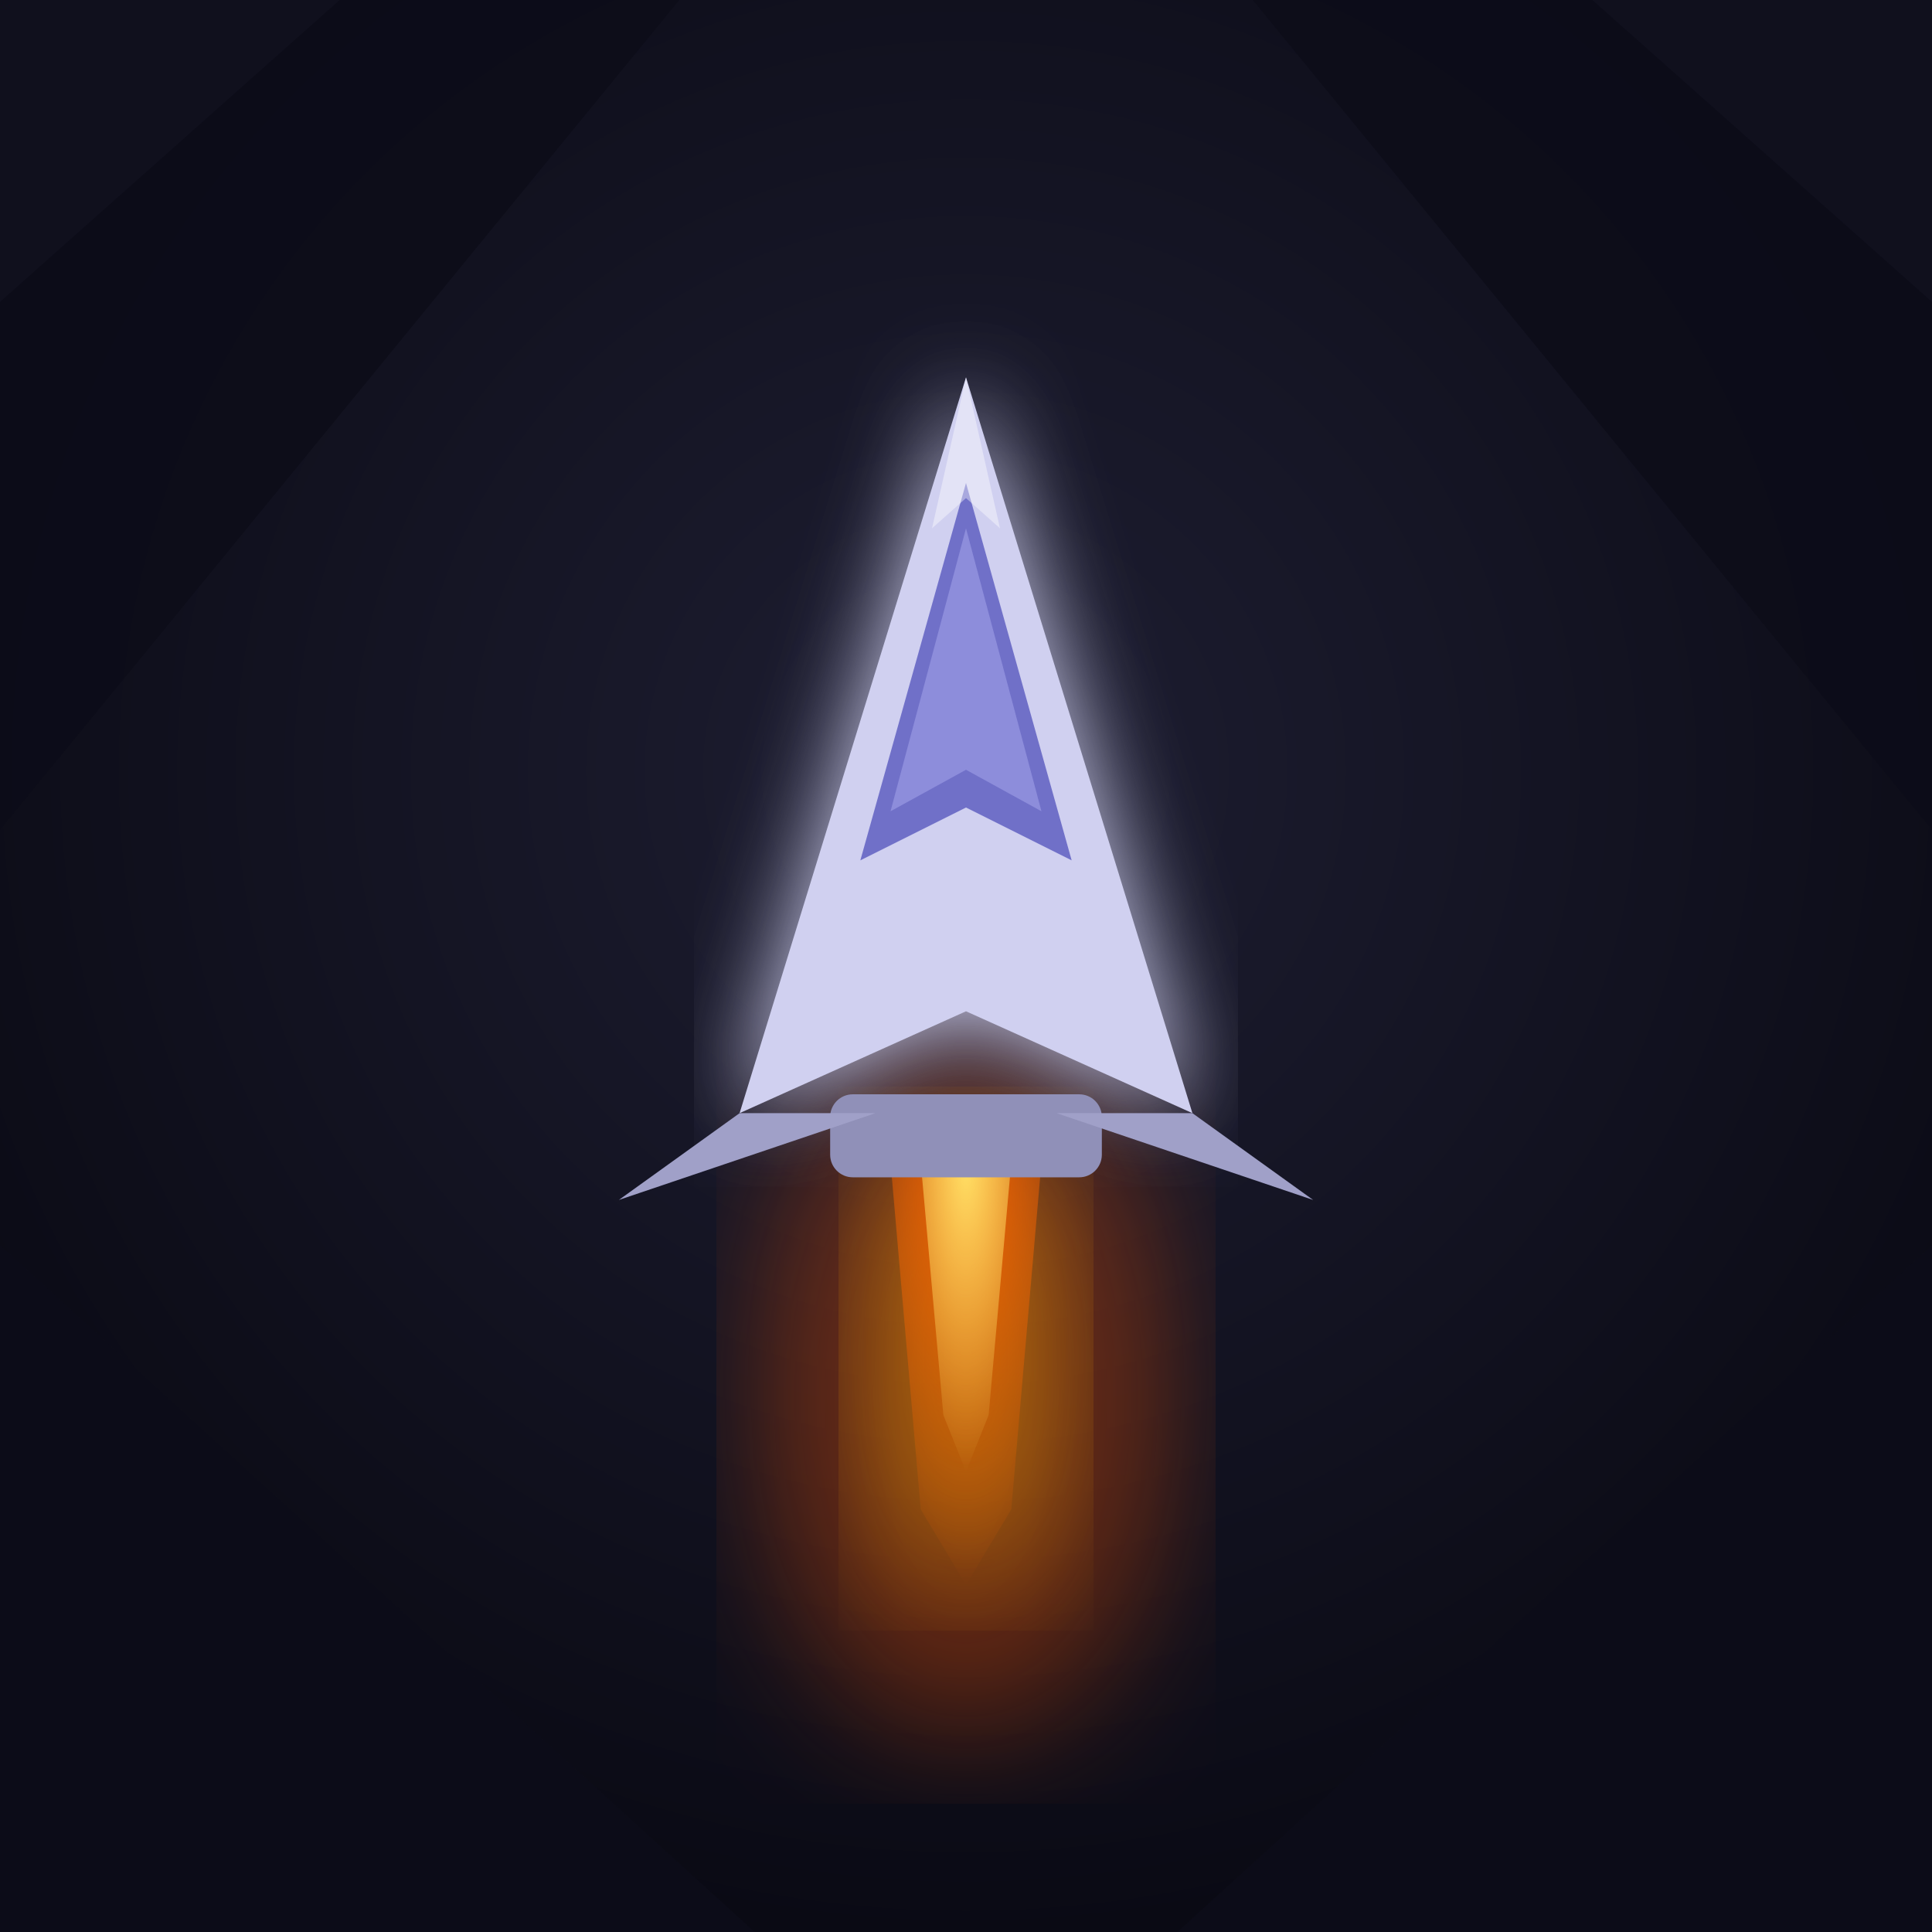
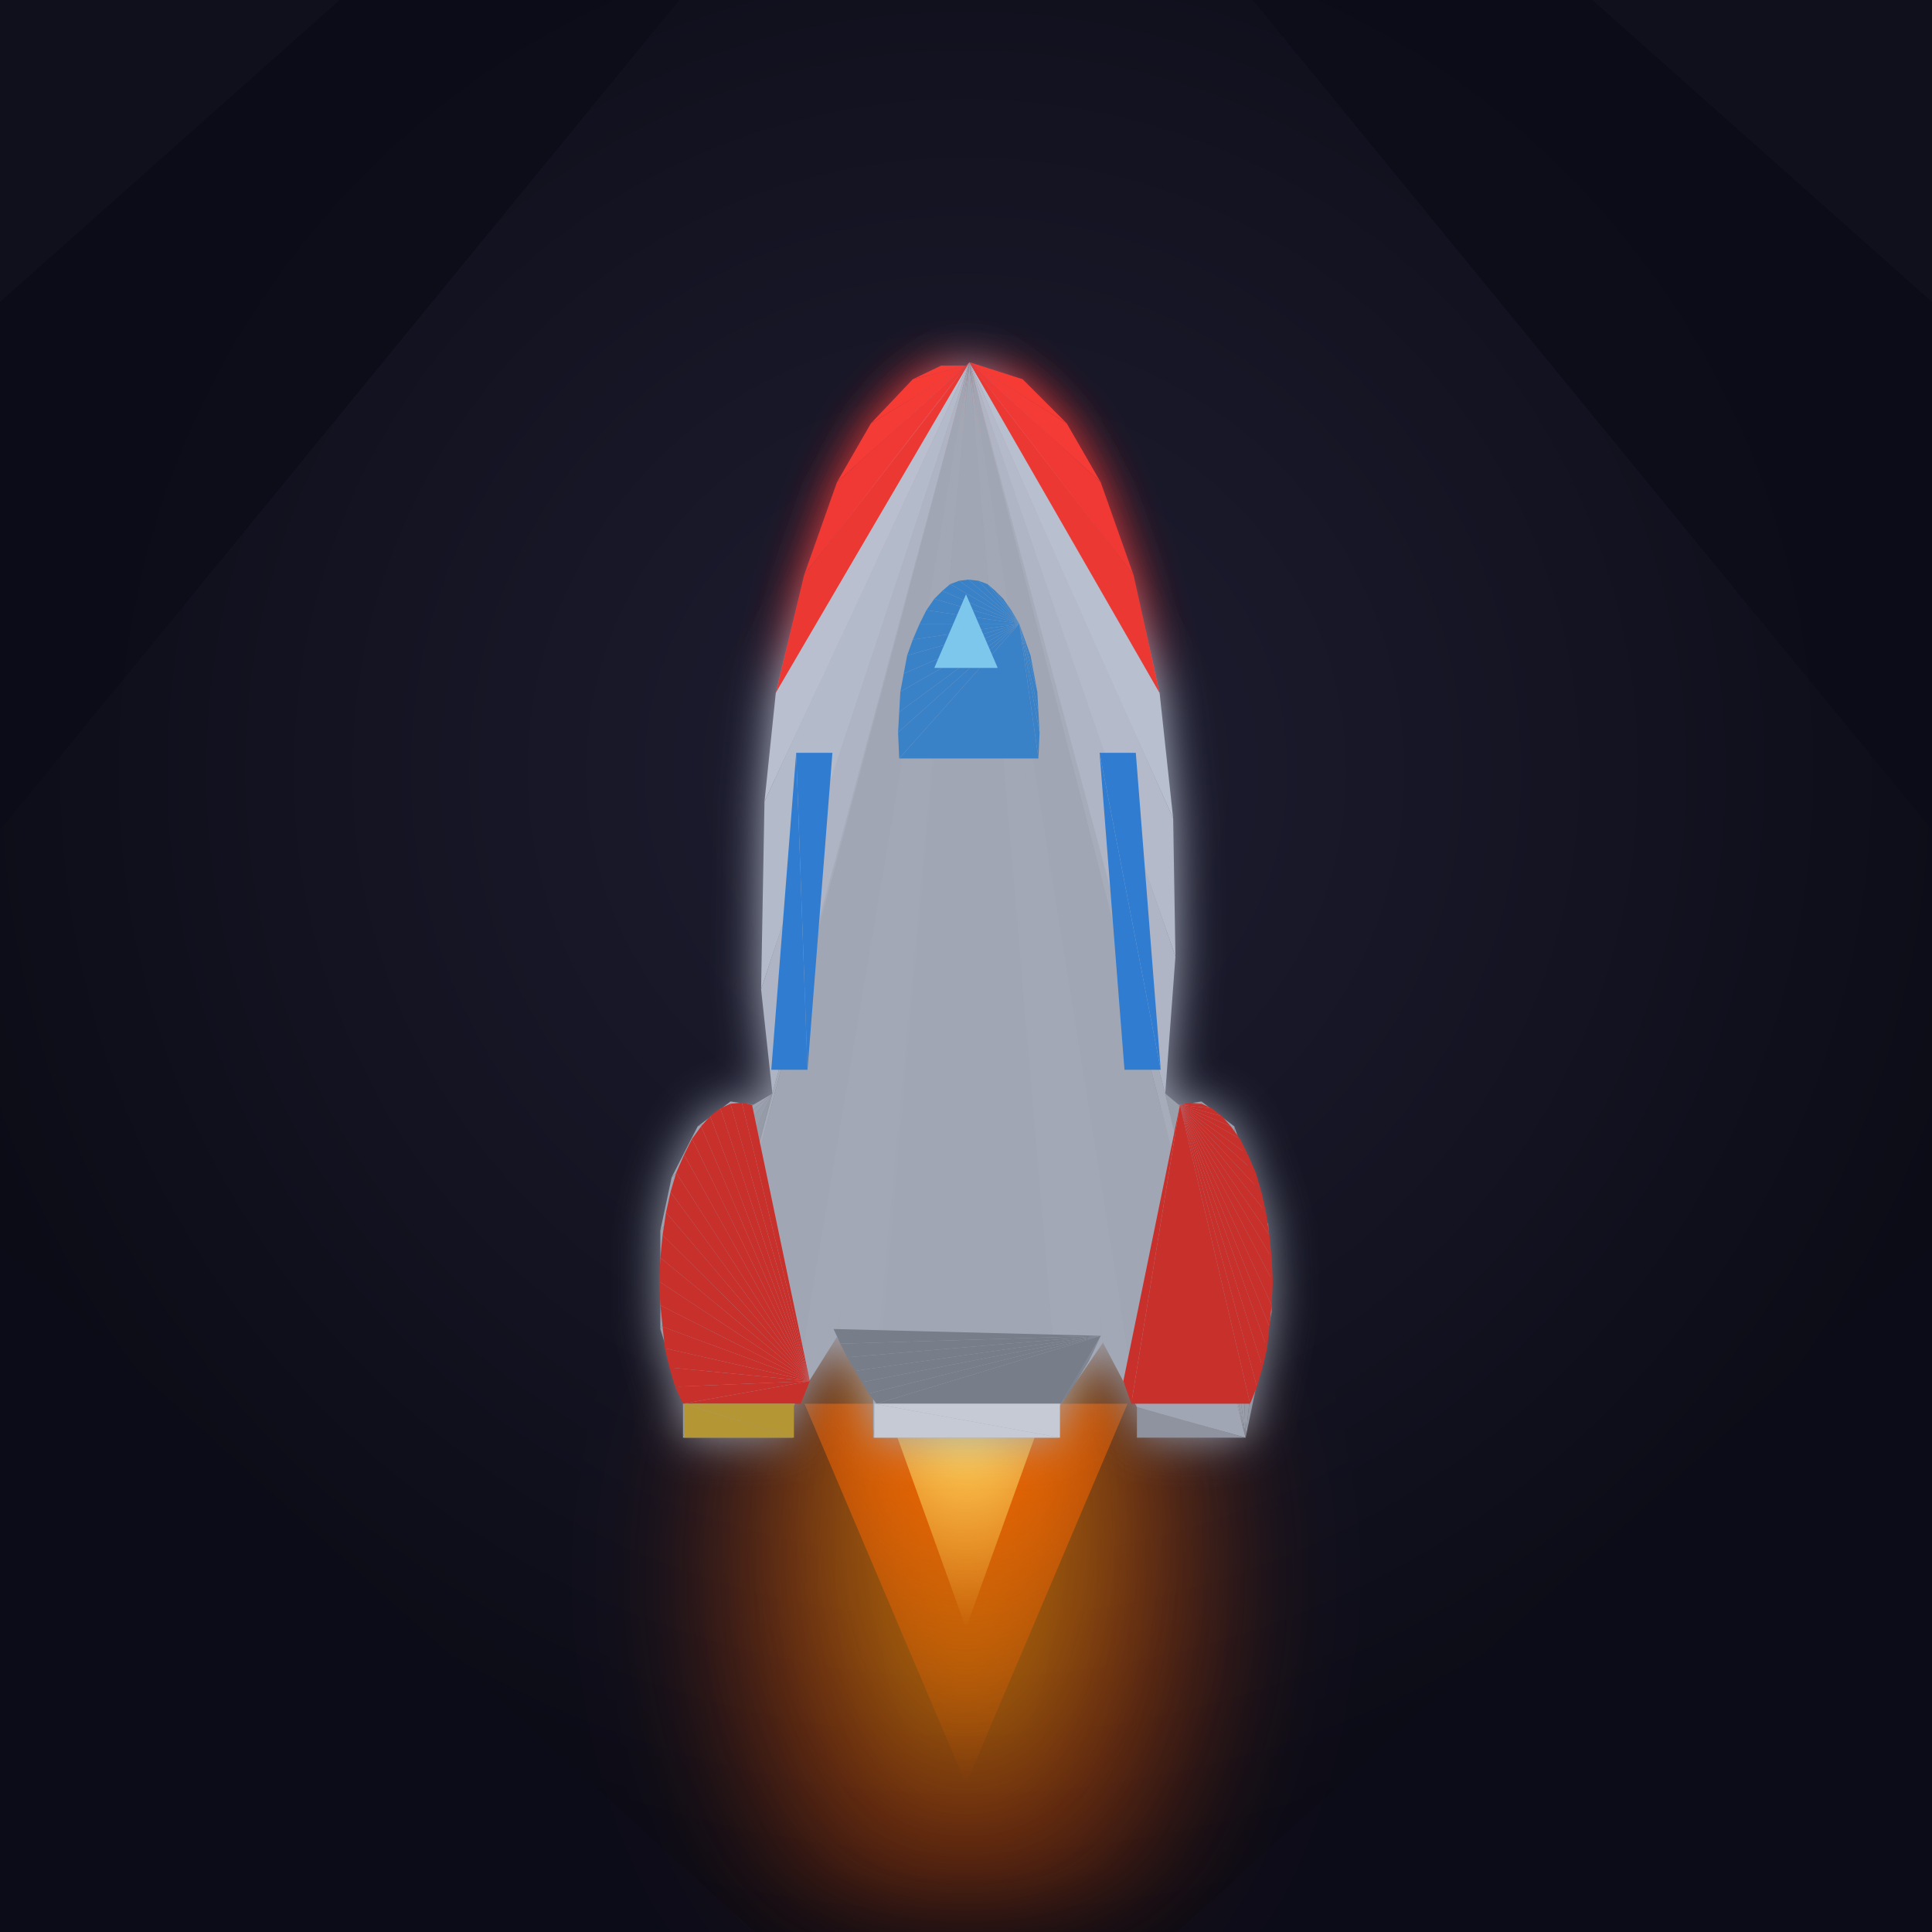
<svg xmlns="http://www.w3.org/2000/svg" viewBox="0 0 512 512">
  <defs>
    <radialGradient id="bg" cx="50%" cy="40%" r="60%">
      <stop offset="0%" stop-color="#1e1e32" />
      <stop offset="100%" stop-color="#0a0a14" />
    </radialGradient>
    <radialGradient id="thrustOuter" cx="50%" cy="0%" r="100%">
      <stop offset="0%" stop-color="#ff6600" stop-opacity="0.9" />
      <stop offset="100%" stop-color="#ff6600" stop-opacity="0" />
    </radialGradient>
    <radialGradient id="thrustInner" cx="50%" cy="0%" r="100%">
      <stop offset="0%" stop-color="#ffe066" stop-opacity="1" />
      <stop offset="100%" stop-color="#ffe066" stop-opacity="0" />
    </radialGradient>
-     <filter id="glow">
-       <feGaussianBlur stdDeviation="12" result="blur" />
+     <filter id="glow" x="-50%" y="-50%" width="200%" height="200%">
+       <feGaussianBlur stdDeviation="6" result="blur" />
      <feMerge>
        <feMergeNode in="blur" />
        <feMergeNode in="SourceGraphic" />
      </feMerge>
    </filter>
-     <filter id="softglow">
+     <filter id="softglow" x="-100%" y="-100%" width="300%" height="300%">
      <feGaussianBlur stdDeviation="18" />
    </filter>
  </defs>
  <rect width="512" height="512" fill="url(#bg)" />
  <polygon points="0,0 180,0 0,220" fill="#0c0c18" opacity="0.9" />
  <polygon points="512,0 332,0 512,220" fill="#0c0c18" opacity="0.9" />
  <polygon points="0,512 200,512 0,330" fill="#0c0c18" opacity="0.9" />
  <polygon points="512,512 312,512 512,330" fill="#0c0c18" opacity="0.9" />
  <polygon points="0,0 90,0 0,80" fill="#111120" opacity="0.7" />
  <polygon points="512,0 422,0 512,80" fill="#111120" opacity="0.7" />
-   <ellipse cx="256" cy="370" rx="55" ry="90" fill="#ff5500" opacity="0.35" filter="url(#softglow)" />
-   <ellipse cx="256" cy="360" rx="28" ry="60" fill="#ffaa00" opacity="0.45" filter="url(#softglow)" />
-   <polygon points="236,308 276,308 268,400 256,420 244,400" fill="url(#thrustOuter)" />
-   <polygon points="244,308 268,308 262,375 256,390 250,375" fill="url(#thrustInner)" />
-   <polygon points="256,100 316,295 256,268 196,295" fill="#d0d0f0" filter="url(#glow)" />
-   <rect x="220" y="290" width="72" height="22" rx="6" fill="#9090b8" />
-   <polygon points="256,128 284,228 256,214 228,228" fill="#7070c8" />
-   <polygon points="256,140 276,215 256,204 236,215" fill="#a0a0e8" opacity="0.6" />
-   <polygon points="316,295 348,318 280,295" fill="#a0a0c8" />
-   <polygon points="196,295 164,318 232,295" fill="#a0a0c8" />
-   <polygon points="256,100 265,140 256,132 247,140" fill="#ffffff" opacity="0.4" />
+   <ellipse cx="256.0" cy="417.7" rx="65" ry="100" fill="#ff5500" opacity="0.35" filter="url(#softglow)" />
+   <ellipse cx="256.0" cy="402.7" rx="34" ry="70" fill="#ffaa00" opacity="0.45" filter="url(#softglow)" />
+   <polygon points="256.0,472.8 213.2,372.0 298.8,372.0" fill="url(#thrustOuter)" />
+   <polygon points="256.0,431.5 234.6,372.0 277.4,372.0" fill="url(#thrustInner)" />
+   <g filter="url(#glow)">
+     <polygon points="256.0,96.9 249.4,96.9 241.9,100.5" fill="rgb(247,59,53)" />
+     <polygon points="256.0,96.9 241.9,100.5 230.8,112.2" fill="rgb(246,59,53)" />
+     <polygon points="256.0,96.9 230.8,112.2 221.8,127.8" fill="rgb(244,58,52)" />
+     <polygon points="256.0,96.9 221.8,127.8 213.1,152.4" fill="rgb(240,57,52)" />
+     <polygon points="256.9,96.0 256.0,96.9 213.1,152.4" fill="rgb(243,58,52)" />
+     <polygon points="256.9,96.0 213.1,152.4 205.6,183.6" fill="rgb(236,56,51)" />
+     <polygon points="256.9,96.0 205.6,183.6 202.6,212.4" fill="rgb(185,191,207)" />
+     <polygon points="256.9,96.0 202.6,212.4 201.7,262.2" fill="rgb(179,186,201)" />
+     <polygon points="256.9,96.0 201.7,262.2 204.7,289.8" fill="rgb(174,180,195)" />
+     <polygon points="199.6,292.8 193.6,291.9 184.9,298.5" fill="rgb(158,164,177)" />
+     <polygon points="199.6,292.8 184.9,298.5 178.0,312.0" fill="rgb(157,163,176)" />
+     <polygon points="204.7,289.8 199.6,292.8 178.0,312.0" fill="rgb(158,163,176)" />
+     <polygon points="204.7,289.8 178.0,312.0 175.0,326.1" fill="rgb(155,161,174)" />
+     <polygon points="204.7,289.8 175.0,326.1 175.0,352.2" fill="rgb(153,158,171)" />
+     <polygon points="204.7,289.8 175.0,352.2 181.0,371.4" fill="rgb(150,155,168)" />
+     <polygon points="204.7,289.8 181.0,371.4 181.0,381.0" fill="rgb(148,153,165)" />
+     <polygon points="256.9,96.0 204.7,289.8 181.0,381.0" fill="rgb(166,172,186)" />
+     <polygon points="181.0,381.0 210.1,381.0 210.1,372.9" fill="rgb(142,147,159)" />
+     <polygon points="256.9,96.0 181.0,381.0 210.1,372.9" fill="rgb(161,166,180)" />
+     <polygon points="256.9,96.0 210.1,372.9 221.8,354.3" fill="rgb(162,168,182)" />
+     <polygon points="256.9,96.0 221.8,354.3 231.4,370.5" fill="rgb(163,168,182)" />
+     <polygon points="256.9,96.0 231.4,370.5 231.4,381.0" fill="rgb(161,167,180)" />
+     <polygon points="256.9,96.0 231.4,381.0 280.6,381.0" fill="rgb(160,166,179)" />
+     <polygon points="256.9,96.0 280.6,381.0 280.6,372.9" fill="rgb(161,166,180)" />
+     <polygon points="256.9,96.0 280.6,372.9 292.3,355.8" fill="rgb(162,168,182)" />
+     <polygon points="256.9,96.0 292.3,355.8 301.3,372.9" fill="rgb(162,168,182)" />
+     <polygon points="301.3,372.9 301.3,381.0 330.1,381.0" fill="rgb(142,147,159)" />
+     <polygon points="256.9,96.0 301.3,372.9 330.1,381.0" fill="rgb(161,166,180)" />
+     <polygon points="330.1,381.0 337.0,347.7 336.1,324.6" fill="rgb(147,152,165)" />
+     <polygon points="330.1,381.0 336.1,324.6 327.1,298.5" fill="rgb(150,156,168)" />
+     <polygon points="330.1,381.0 327.1,298.5 318.4,291.9" fill="rgb(153,158,171)" />
+     <polygon points="330.1,381.0 318.4,291.9 312.4,292.8" fill="rgb(153,158,171)" />
+     <polygon points="330.1,381.0 312.4,292.8 308.8,289.8" fill="rgb(153,159,171)" />
+     <polygon points="256.9,96.0 330.1,381.0 308.8,289.8" fill="rgb(166,172,186)" />
+     <polygon points="256.9,96.0 308.8,289.8 311.5,253.5" fill="rgb(175,181,196)" />
+     <polygon points="256.9,96.0 311.5,253.5 310.9,216.9" fill="rgb(180,186,201)" />
+     <polygon points="256.9,96.0 310.9,216.9 307.3,183.6" fill="rgb(184,191,206)" />
+     <polygon points="256.9,96.0 307.3,183.6 300.4,152.4" fill="rgb(236,56,51)" />
+     <polygon points="256.9,96.0 300.4,152.4 291.7,127.8" fill="rgb(240,57,52)" />
+     <polygon points="256.9,96.0 291.7,127.8 282.7,112.2" fill="rgb(244,58,52)" />
+     <polygon points="282.7,112.2 271.0,100.5 256.9,96.0" fill="rgb(246,59,53)" />
+   </g>
+   <polygon points="312.7,292.8 297.7,366.0 299.8,372.0" fill="rgb(200,48,43)" />
+   <polygon points="312.7,292.8 299.8,372.0 331.3,372.0" fill="rgb(200,48,43)" />
+   <polygon points="312.7,292.8 331.3,372.0 333.1,367.5" fill="rgb(200,48,43)" />
+   <polygon points="312.7,292.8 333.1,367.5 334.6,362.4" fill="rgb(200,48,43)" />
+   <polygon points="312.7,292.8 334.6,362.4 335.8,357.3" fill="rgb(200,48,43)" />
+   <polygon points="312.7,292.8 335.8,357.3 336.4,351.6" fill="rgb(200,48,43)" />
+   <polygon points="312.7,292.8 336.4,351.6 337.0,345.9" fill="rgb(200,48,43)" />
+   <polygon points="312.7,292.8 337.0,345.9 337.3,339.6" fill="rgb(200,48,43)" />
+   <polygon points="312.7,292.8 337.3,339.6 337.0,333.3" fill="rgb(200,48,43)" />
+   <polygon points="312.7,292.8 337.0,333.3 336.4,327.3" fill="rgb(200,48,43)" />
+   <polygon points="312.7,292.8 336.4,327.3 335.5,321.3" fill="rgb(200,48,43)" />
+   <polygon points="312.7,292.8 335.5,321.3 334.3,315.9" fill="rgb(200,48,43)" />
+   <polygon points="312.7,292.8 334.3,315.9 332.8,310.8" fill="rgb(200,48,43)" />
+   <polygon points="312.7,292.8 332.8,310.8 330.7,306.0" fill="rgb(200,48,43)" />
+   <polygon points="312.7,292.8 330.7,306.0 328.6,301.8" fill="rgb(200,48,43)" />
+   <polygon points="312.7,292.8 328.6,301.8 326.2,298.5" fill="rgb(200,48,43)" />
+   <polygon points="312.7,292.8 326.2,298.5 323.8,295.8" fill="rgb(200,48,43)" />
+   <polygon points="312.7,292.8 323.8,295.8 321.1,293.7" fill="rgb(200,48,43)" />
+   <polygon points="312.7,292.8 321.1,293.7 318.4,292.5" fill="rgb(200,48,43)" />
+   <polygon points="318.4,292.5 315.4,292.2 312.7,292.8" fill="rgb(200,48,43)" />
+   <polygon points="214.6,366.0 199.3,292.8 196.6,292.2" fill="rgb(200,48,43)" />
+   <polygon points="214.6,366.0 196.6,292.2 193.6,292.5" fill="rgb(200,48,43)" />
+   <polygon points="214.6,366.0 193.6,292.5 190.9,293.7" fill="rgb(200,48,43)" />
+   <polygon points="214.6,366.0 190.9,293.7 188.2,295.8" fill="rgb(200,48,43)" />
+   <polygon points="214.6,366.0 188.2,295.8 185.8,298.5" fill="rgb(200,48,43)" />
+   <polygon points="214.6,366.0 185.8,298.5 183.4,301.8" fill="rgb(200,48,43)" />
+   <polygon points="214.6,366.0 183.4,301.8 181.3,306.0" fill="rgb(200,48,43)" />
+   <polygon points="214.6,366.0 181.3,306.0 179.2,310.8" fill="rgb(200,48,43)" />
+   <polygon points="214.6,366.0 179.2,310.8 177.7,315.9" fill="rgb(200,48,43)" />
+   <polygon points="214.6,366.0 177.7,315.9 176.5,321.3" fill="rgb(200,48,43)" />
+   <polygon points="214.6,366.0 176.5,321.3 175.6,327.3" fill="rgb(200,48,43)" />
+   <polygon points="214.6,366.0 175.6,327.3 175.0,333.3" fill="rgb(200,48,43)" />
+   <polygon points="214.6,366.0 175.0,333.3 174.7,339.6" fill="rgb(200,48,43)" />
+   <polygon points="214.6,366.0 174.7,339.6 175.0,345.9" fill="rgb(200,48,43)" />
+   <polygon points="214.6,366.0 175.0,345.9 175.6,351.6" fill="rgb(200,48,43)" />
+   <polygon points="214.6,366.0 175.6,351.6 176.2,357.3" fill="rgb(200,48,43)" />
+   <polygon points="214.6,366.0 176.2,357.3 177.4,362.4" fill="rgb(200,48,43)" />
+   <polygon points="214.6,366.0 177.4,362.4 178.9,367.5" fill="rgb(200,48,43)" />
+   <polygon points="214.6,366.0 178.9,367.5 181.0,372.0" fill="rgb(200,48,43)" />
+   <polygon points="181.0,372.0 212.2,372.0 214.6,366.0" fill="rgb(200,48,43)" />
+   <polygon points="291.7,354.0 220.9,352.2 222.7,356.1" fill="rgb(120,125,138)" />
+   <polygon points="291.7,354.0 222.7,356.1 224.5,359.7" fill="rgb(120,125,138)" />
+   <polygon points="291.7,354.0 224.5,359.7 226.6,363.3" fill="rgb(120,125,138)" />
+   <polygon points="291.7,354.0 226.6,363.3 228.4,366.3" fill="rgb(120,125,138)" />
+   <polygon points="291.7,354.0 228.4,366.3 230.2,369.3" fill="rgb(120,125,138)" />
+   <polygon points="291.7,354.0 230.2,369.3 232.3,372.0" fill="rgb(120,125,138)" />
+   <polygon points="291.7,354.0 232.3,372.0 281.2,372.0" fill="rgb(120,125,138)" />
+   <polygon points="291.7,354.0 281.2,372.0 283.0,369.6" fill="rgb(120,125,138)" />
+   <polygon points="291.7,354.0 283.0,369.6 284.8,366.9" fill="rgb(120,125,138)" />
+   <polygon points="291.7,354.0 284.8,366.9 286.6,363.9" fill="rgb(120,125,138)" />
+   <polygon points="291.7,354.0 286.6,363.9 288.4,360.9" fill="rgb(120,125,138)" />
+   <polygon points="288.4,360.9 289.9,357.6 291.7,354.0" fill="rgb(120,125,138)" />
+   <polygon points="280.9,381.0 280.9,372.0 231.7,372.0" fill="rgb(198,202,212)" />
+   <polygon points="231.7,372.0 231.7,381.0 280.9,381.0" fill="rgb(198,202,212)" />
+   <polygon points="181.3,372.0 181.3,381.0 210.4,381.0" fill="rgb(180,150,52)" />
+   <polygon points="210.4,381.0 210.4,372.0 181.3,372.0" fill="rgb(180,150,52)" />
+   <polygon points="270.1,165.3 268.0,161.7 265.9,158.7" fill="rgb(58,130,200)" />
+   <polygon points="270.1,165.3 265.9,158.7 263.8,156.6" fill="rgb(58,130,200)" />
+   <polygon points="270.1,165.3 263.8,156.6 261.7,154.8" fill="rgb(58,130,200)" />
+   <polygon points="270.1,165.3 261.7,154.8 259.3,153.9" fill="rgb(58,130,200)" />
+   <polygon points="270.1,165.3 259.3,153.9 256.6,153.6" fill="rgb(58,130,200)" />
+   <polygon points="270.1,165.3 256.6,153.6 254.2,153.9" fill="rgb(58,130,200)" />
+   <polygon points="270.1,165.3 254.2,153.9 251.8,154.8" fill="rgb(58,130,200)" />
+   <polygon points="270.1,165.3 251.8,154.8 249.7,156.6" fill="rgb(58,130,200)" />
+   <polygon points="270.1,165.3 249.7,156.6 247.6,158.7" fill="rgb(58,130,200)" />
+   <polygon points="270.1,165.3 247.6,158.7 245.5,161.7" fill="rgb(58,130,200)" />
+   <polygon points="270.1,165.3 245.5,161.7 243.7,165.3" fill="rgb(58,130,200)" />
+   <polygon points="270.1,165.3 243.7,165.3 241.9,169.5" fill="rgb(58,130,200)" />
+   <polygon points="270.1,165.3 241.9,169.5 240.4,173.7" fill="rgb(58,130,200)" />
+   <polygon points="270.1,165.3 240.4,173.7 239.5,178.5" fill="rgb(58,130,200)" />
+   <polygon points="270.1,165.3 239.5,178.5 238.6,183.3" fill="rgb(58,130,200)" />
+   <polygon points="270.1,165.3 238.6,183.3 238.3,188.7" fill="rgb(58,130,200)" />
+   <polygon points="270.1,165.3 238.3,188.7 238.0,194.1" fill="rgb(58,130,200)" />
+   <polygon points="270.1,165.3 238.0,194.1 238.3,201.0" fill="rgb(58,130,200)" />
+   <polygon points="270.1,165.3 238.3,201.0 275.2,201.0" fill="rgb(58,130,200)" />
+   <polygon points="270.1,165.3 275.2,201.0 275.5,194.1" fill="rgb(58,130,200)" />
+   <polygon points="270.1,165.3 275.5,194.1 275.2,188.7" fill="rgb(58,130,200)" />
+   <polygon points="270.1,165.3 275.2,188.7 274.9,183.3" fill="rgb(58,130,200)" />
+   <polygon points="270.1,165.3 274.9,183.3 274.0,178.5" fill="rgb(58,130,200)" />
+   <polygon points="270.1,165.3 274.0,178.5 273.1,173.7" fill="rgb(58,130,200)" />
+   <polygon points="273.1,173.7 271.6,169.5 270.1,165.3" fill="rgb(58,130,200)" />
+   <polygon points="256.0,157.5 264.4,177.0 247.6,177.0" fill="rgb(125,198,236)" />
+   <polygon points="211.0,199.5 220.6,199.5 214.0,283.5" fill="rgb(48,124,208)" />
+   <polygon points="211.0,199.5 214.0,283.5 204.4,283.5" fill="rgb(48,124,208)" />
+   <polygon points="291.4,199.5 301.0,199.5 307.6,283.5" fill="rgb(48,124,208)" />
+   <polygon points="291.4,199.5 307.6,283.5 298.0,283.5" fill="rgb(48,124,208)" />
</svg>
